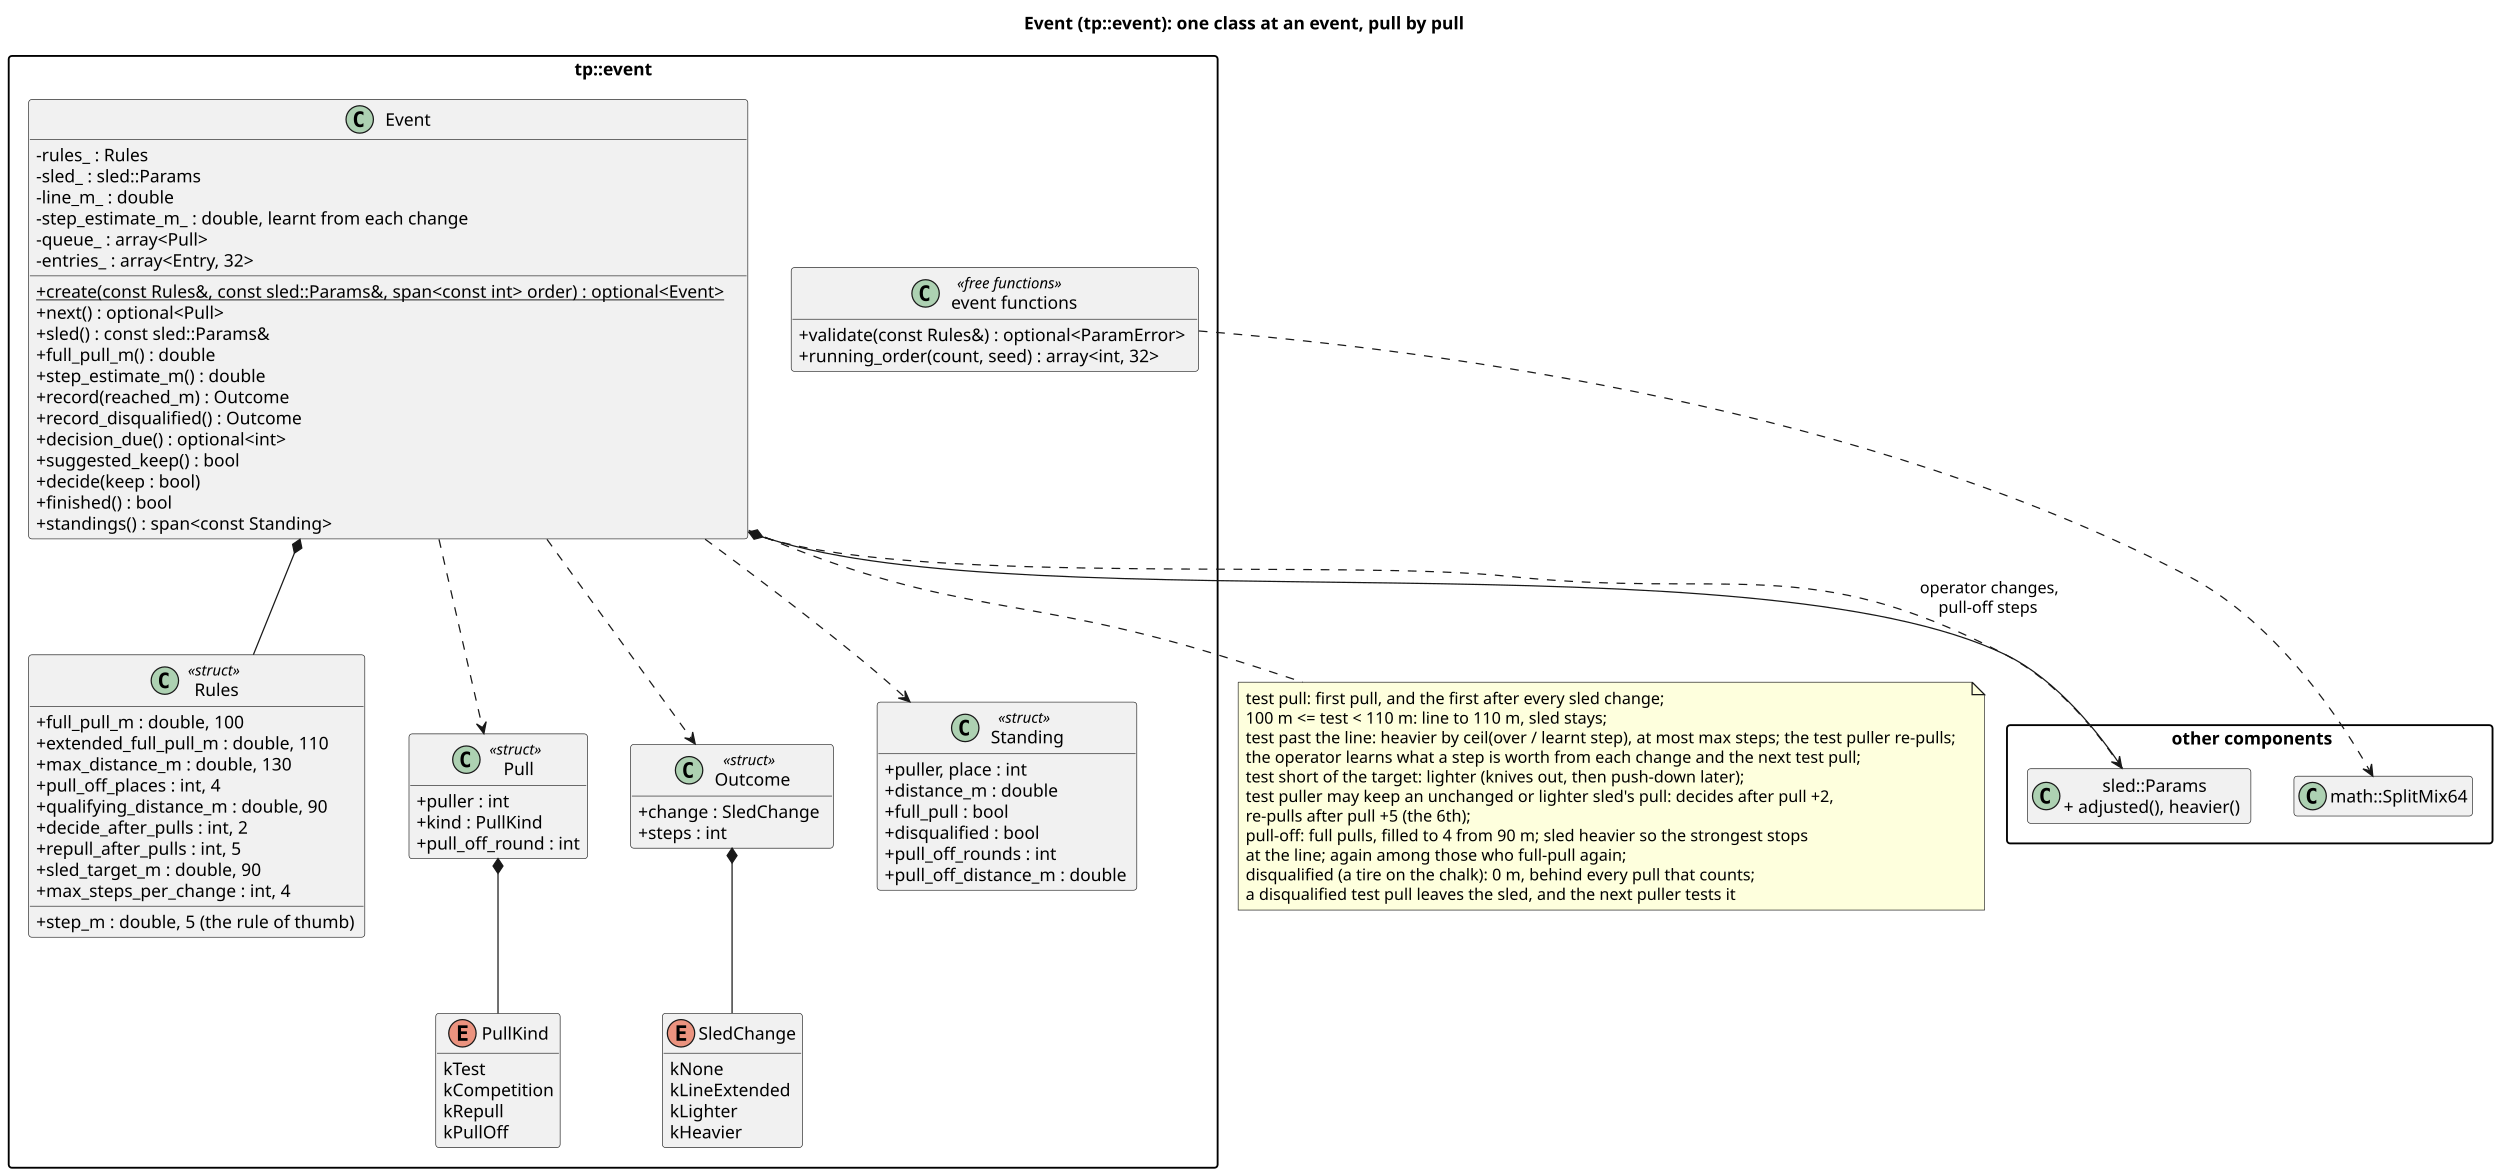
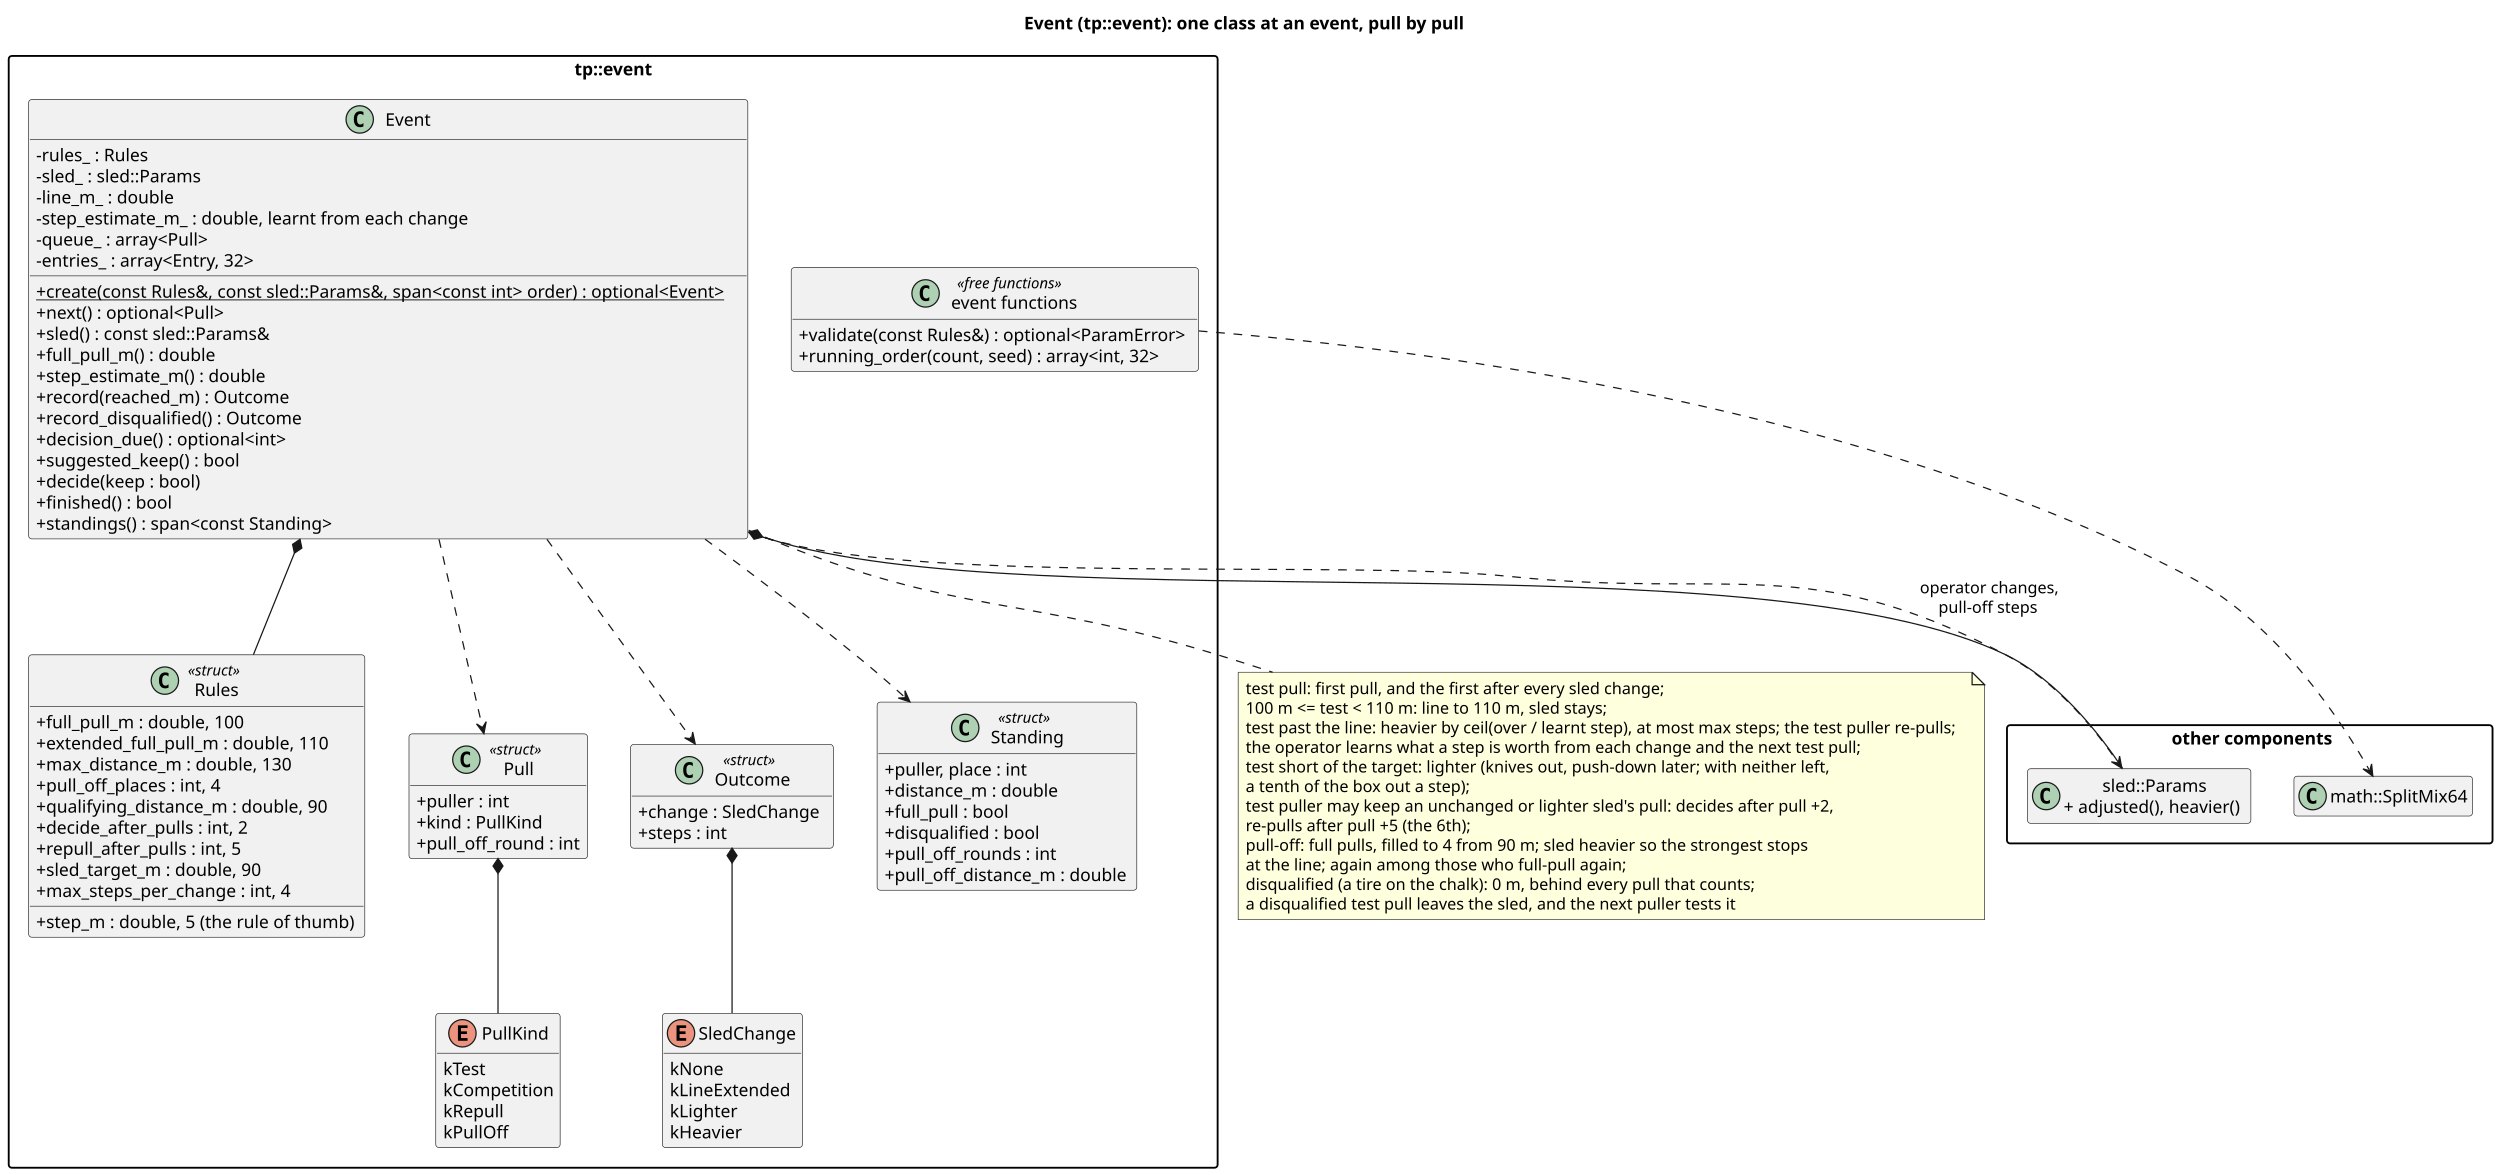
<svg xmlns="http://www.w3.org/2000/svg" contentStyleType="text/css" height="943px" preserveAspectRatio="none" style="width:2008px;height:943px;background:#FFFFFF;" version="1.1" viewBox="0 0 2008 943" width="2008px" zoomAndPan="magnify">
  <defs />
  <g>
    <text fill="#000000" font-family="sans-serif" font-size="14" font-weight="bold" lengthAdjust="spacing" textLength="349.057" x="822.472" y="23.562">Event (tp::event): one class at an event, pull by pull</text>
    <g id="cluster_other components">
      <rect fill="none" height="95" rx="2.5" ry="2.5" style="stroke:#000000;stroke-width:1.5;" width="390" x="1612" y="582.439" />
      <text fill="#000000" font-family="sans-serif" font-size="14" font-weight="bold" lengthAdjust="spacing" textLength="125.535" x="1744.232" y="598.002">other components</text>
    </g>
    <g id="cluster_tp::event">
      <rect fill="none" height="893" rx="2.5" ry="2.5" style="stroke:#000000;stroke-width:1.5;" width="971" x="7" y="44.94" />
      <text fill="#000000" font-family="sans-serif" font-size="14" font-weight="bold" lengthAdjust="spacing" textLength="62.221" x="461.39" y="60.502">tp::event</text>
    </g>
    <g id="elem_Sled">
      <rect codeLine="7" fill="#F1F1F1" height="43.879" id="Sled" rx="2.5" ry="2.5" style="stroke:#181818;stroke-width:0.5;" width="179.397" x="1628.5" y="617.439" />
      <ellipse cx="1643.5" cy="639.379" fill="#ADD1B2" rx="11" ry="11" style="stroke:#181818;stroke-width:1.0;" />
      <path d="M1646.469,645.019 Q1645.891,645.316 1645.25,645.457 Q1644.609,645.613 1643.906,645.613 Q1641.406,645.613 1640.078,643.973 Q1638.766,642.316 1638.766,639.191 Q1638.766,636.066 1640.078,634.41 Q1641.406,632.754 1643.906,632.754 Q1644.609,632.754 1645.25,632.91 Q1645.906,633.066 1646.469,633.363 L1646.469,636.082 Q1645.844,635.504 1645.25,635.238 Q1644.656,634.957 1644.031,634.957 Q1642.688,634.957 1642,636.035 Q1641.312,637.098 1641.312,639.191 Q1641.312,641.285 1642,642.363 Q1642.688,643.426 1644.031,643.426 Q1644.656,643.426 1645.25,643.16 Q1645.844,642.879 1646.469,642.301 L1646.469,645.019 Z " fill="#000000" />
      <text fill="#000000" font-family="sans-serif" font-size="14" lengthAdjust="spacing" textLength="85.169" x="1688.614" y="636.002">sled::Params</text>
      <text fill="#000000" font-family="sans-serif" font-size="14" lengthAdjust="spacing" textLength="147.397" x="1657.5" y="652.941">+ adjusted(), heavier()</text>
    </g>
    <g id="elem_Random">
      <rect codeLine="8" fill="#F1F1F1" height="32" id="Random" rx="2.5" ry="2.5" style="stroke:#181818;stroke-width:0.5;" width="143.371" x="1842.5" y="623.439" />
      <ellipse cx="1857.5" cy="639.439" fill="#ADD1B2" rx="11" ry="11" style="stroke:#181818;stroke-width:1.0;" />
      <path d="M1860.469,645.08 Q1859.891,645.377 1859.25,645.518 Q1858.609,645.674 1857.906,645.674 Q1855.406,645.674 1854.078,644.033 Q1852.766,642.377 1852.766,639.252 Q1852.766,636.127 1854.078,634.471 Q1855.406,632.814 1857.906,632.814 Q1858.609,632.814 1859.25,632.971 Q1859.906,633.127 1860.469,633.424 L1860.469,636.143 Q1859.844,635.564 1859.25,635.299 Q1858.656,635.018 1858.031,635.018 Q1856.688,635.018 1856,636.096 Q1855.312,637.158 1855.312,639.252 Q1855.312,641.346 1856,642.424 Q1856.688,643.486 1858.031,643.486 Q1858.656,643.486 1859.25,643.221 Q1859.844,642.939 1860.469,642.361 L1860.469,645.08 Z " fill="#000000" />
      <text fill="#000000" font-family="sans-serif" font-size="14" lengthAdjust="spacing" textLength="111.371" x="1871.5" y="644.532">math::SplitMix64</text>
    </g>
    <g id="elem_Rules">
      <rect codeLine="12" fill="#F1F1F1" height="226.853" id="Rules" rx="2.5" ry="2.5" style="stroke:#181818;stroke-width:0.5;" width="270.009" x="23" y="525.939" />
      <ellipse cx="132.417" cy="546.669" fill="#ADD1B2" rx="11" ry="11" style="stroke:#181818;stroke-width:1.0;" />
      <path d="M135.385,552.31 Q134.807,552.606 134.167,552.747 Q133.526,552.903 132.823,552.903 Q130.323,552.903 128.995,551.263 Q127.682,549.606 127.682,546.481 Q127.682,543.356 128.995,541.7 Q130.323,540.044 132.823,540.044 Q133.526,540.044 134.167,540.2 Q134.823,540.356 135.385,540.653 L135.385,543.372 Q134.76,542.794 134.167,542.528 Q133.573,542.247 132.948,542.247 Q131.604,542.247 130.917,543.325 Q130.229,544.388 130.229,546.481 Q130.229,548.575 130.917,549.653 Q131.604,550.716 132.948,550.716 Q133.573,550.716 134.167,550.45 Q134.76,550.169 135.385,549.591 L135.385,552.31 Z " fill="#000000" />
      <text fill="#000000" font-family="sans-serif" font-size="12" font-style="italic" lengthAdjust="spacing" textLength="46.676" x="150.917" y="542.564">«struct»</text>
      <text fill="#000000" font-family="sans-serif" font-size="14" lengthAdjust="spacing" textLength="36.23" x="156.139" y="559.021">Rules</text>
      <line style="stroke:#181818;stroke-width:0.5;" x1="24" x2="292.009" y1="567.398" y2="567.398" />
      <text fill="#000000" font-family="sans-serif" font-size="14" lengthAdjust="spacing" textLength="166.776" x="29" y="584.961">+full_pull_m : double, 100</text>
      <text fill="#000000" font-family="sans-serif" font-size="14" lengthAdjust="spacing" textLength="232.148" x="29" y="601.9">+extended_full_pull_m : double, 110</text>
      <text fill="#000000" font-family="sans-serif" font-size="14" lengthAdjust="spacing" textLength="206.712" x="29" y="618.84">+max_distance_m : double, 130</text>
      <text fill="#000000" font-family="sans-serif" font-size="14" lengthAdjust="spacing" textLength="152.961" x="29" y="635.779">+pull_off_places : int, 4</text>
      <text fill="#000000" font-family="sans-serif" font-size="14" lengthAdjust="spacing" textLength="238.075" x="29" y="652.719">+qualifying_distance_m : double, 90</text>
      <text fill="#000000" font-family="sans-serif" font-size="14" lengthAdjust="spacing" textLength="173.626" x="29" y="669.658">+decide_after_pulls : int, 2</text>
      <text fill="#000000" font-family="sans-serif" font-size="14" lengthAdjust="spacing" textLength="165.806" x="29" y="686.598">+repull_after_pulls : int, 5</text>
      <text fill="#000000" font-family="sans-serif" font-size="14" lengthAdjust="spacing" textLength="183.613" x="29" y="703.537">+sled_target_m : double, 90</text>
      <text fill="#000000" font-family="sans-serif" font-size="14" lengthAdjust="spacing" textLength="208.606" x="29" y="720.477">+max_steps_per_change : int, 4</text>
      <line style="stroke:#181818;stroke-width:0.5;" x1="24" x2="292.009" y1="727.854" y2="727.854" />
      <text fill="#000000" font-family="sans-serif" font-size="14" lengthAdjust="spacing" textLength="258.009" x="29" y="745.416">+step_m : double, 5 (the rule of thumb)</text>
    </g>
    <g id="elem_Pull">
      <rect codeLine="24" fill="#F1F1F1" height="100.277" id="Pull" rx="2.5" ry="2.5" style="stroke:#181818;stroke-width:0.5;" width="143.359" x="328.5" y="589.439" />
      <ellipse cx="374.592" cy="610.169" fill="#ADD1B2" rx="11" ry="11" style="stroke:#181818;stroke-width:1.0;" />
      <path d="M377.56,615.81 Q376.982,616.106 376.342,616.247 Q375.701,616.403 374.998,616.403 Q372.498,616.403 371.17,614.763 Q369.857,613.106 369.857,609.981 Q369.857,606.856 371.17,605.2 Q372.498,603.544 374.998,603.544 Q375.701,603.544 376.342,603.7 Q376.998,603.856 377.56,604.153 L377.56,606.872 Q376.935,606.294 376.342,606.028 Q375.748,605.747 375.123,605.747 Q373.779,605.747 373.092,606.825 Q372.404,607.888 372.404,609.981 Q372.404,612.075 373.092,613.153 Q373.779,614.216 375.123,614.216 Q375.748,614.216 376.342,613.95 Q376.935,613.669 377.56,613.091 L377.56,615.81 Z " fill="#000000" />
      <text fill="#000000" font-family="sans-serif" font-size="12" font-style="italic" lengthAdjust="spacing" textLength="46.676" x="393.092" y="606.064">«struct»</text>
      <text fill="#000000" font-family="sans-serif" font-size="14" lengthAdjust="spacing" textLength="24.001" x="404.429" y="622.521">Pull</text>
      <line style="stroke:#181818;stroke-width:0.5;" x1="329.5" x2="470.859" y1="630.898" y2="630.898" />
      <text fill="#000000" font-family="sans-serif" font-size="14" lengthAdjust="spacing" textLength="74.478" x="334.5" y="648.461">+puller : int</text>
      <text fill="#000000" font-family="sans-serif" font-size="14" lengthAdjust="spacing" textLength="102.731" x="334.5" y="665.4">+kind : PullKind</text>
      <text fill="#000000" font-family="sans-serif" font-size="14" lengthAdjust="spacing" textLength="131.359" x="334.5" y="682.34">+pull_off_round : int</text>
    </g>
    <g id="elem_PullKind">
      <rect codeLine="29" fill="#F1F1F1" height="107.758" id="PullKind" rx="2.5" ry="2.5" style="stroke:#181818;stroke-width:0.5;" width="99.91" x="350" y="813.939" />
      <ellipse cx="371.421" cy="829.939" fill="#EB937F" rx="11" ry="11" style="stroke:#181818;stroke-width:1.0;" />
      <path d="M375.53,835.939 L367.812,835.939 L367.812,823.549 L375.53,823.549 L375.53,825.705 L370.265,825.705 L370.265,828.377 L375.03,828.377 L375.03,830.533 L370.265,830.533 L370.265,833.783 L375.53,833.783 L375.53,835.939 Z " fill="#000000" />
      <text fill="#000000" font-family="sans-serif" font-size="14" lengthAdjust="spacing" textLength="53.642" x="386.848" y="835.032">PullKind</text>
      <line style="stroke:#181818;stroke-width:0.5;" x1="351" x2="448.91" y1="845.939" y2="845.939" />
      <text fill="#000000" font-family="sans-serif" font-size="14" lengthAdjust="spacing" textLength="36.852" x="356" y="863.502">kTest</text>
      <text fill="#000000" font-family="sans-serif" font-size="14" lengthAdjust="spacing" textLength="87.91" x="356" y="880.441">kCompetition</text>
      <text fill="#000000" font-family="sans-serif" font-size="14" lengthAdjust="spacing" textLength="48.487" x="356" y="897.381">kRepull</text>
      <text fill="#000000" font-family="sans-serif" font-size="14" lengthAdjust="spacing" textLength="52.753" x="356" y="914.32">kPullOff</text>
    </g>
    <g id="elem_SledChange">
      <rect codeLine="35" fill="#F1F1F1" height="107.758" id="SledChange" rx="2.5" ry="2.5" style="stroke:#181818;stroke-width:0.5;" width="112.493" x="532" y="813.939" />
      <ellipse cx="547" cy="829.939" fill="#EB937F" rx="11" ry="11" style="stroke:#181818;stroke-width:1.0;" />
      <path d="M551.109,835.939 L543.391,835.939 L543.391,823.549 L551.109,823.549 L551.109,825.705 L545.844,825.705 L545.844,828.377 L550.609,828.377 L550.609,830.533 L545.844,830.533 L545.844,833.783 L551.109,833.783 L551.109,835.939 Z " fill="#000000" />
      <text fill="#000000" font-family="sans-serif" font-size="14" lengthAdjust="spacing" textLength="80.493" x="561" y="835.032">SledChange</text>
      <line style="stroke:#181818;stroke-width:0.5;" x1="533" x2="643.493" y1="845.939" y2="845.939" />
      <text fill="#000000" font-family="sans-serif" font-size="14" lengthAdjust="spacing" textLength="43.06" x="538" y="863.502">kNone</text>
      <text fill="#000000" font-family="sans-serif" font-size="14" lengthAdjust="spacing" textLength="97.802" x="538" y="880.441">kLineExtended</text>
      <text fill="#000000" font-family="sans-serif" font-size="14" lengthAdjust="spacing" textLength="53.867" x="538" y="897.381">kLighter</text>
      <text fill="#000000" font-family="sans-serif" font-size="14" lengthAdjust="spacing" textLength="58.803" x="538" y="914.32">kHeavier</text>
    </g>
    <g id="elem_Outcome">
      <rect codeLine="41" fill="#F1F1F1" height="83.338" id="Outcome" rx="2.5" ry="2.5" style="stroke:#181818;stroke-width:0.5;" width="162.821" x="506.5" y="597.939" />
      <ellipse cx="553.47" cy="618.669" fill="#ADD1B2" rx="11" ry="11" style="stroke:#181818;stroke-width:1.0;" />
      <path d="M556.438,624.31 Q555.86,624.606 555.22,624.747 Q554.579,624.903 553.876,624.903 Q551.376,624.903 550.048,623.263 Q548.735,621.606 548.735,618.481 Q548.735,615.356 550.048,613.7 Q551.376,612.044 553.876,612.044 Q554.579,612.044 555.22,612.2 Q555.876,612.356 556.438,612.653 L556.438,615.372 Q555.813,614.794 555.22,614.528 Q554.626,614.247 554.001,614.247 Q552.657,614.247 551.97,615.325 Q551.282,616.388 551.282,618.481 Q551.282,620.575 551.97,621.653 Q552.657,622.716 554.001,622.716 Q554.626,622.716 555.22,622.45 Q555.813,622.169 556.438,621.591 L556.438,624.31 Z " fill="#000000" />
      <text fill="#000000" font-family="sans-serif" font-size="12" font-style="italic" lengthAdjust="spacing" textLength="46.676" x="580.823" y="614.564">«struct»</text>
      <text fill="#000000" font-family="sans-serif" font-size="14" lengthAdjust="spacing" textLength="60.382" x="573.97" y="631.021">Outcome</text>
      <line style="stroke:#181818;stroke-width:0.5;" x1="507.5" x2="668.321" y1="639.398" y2="639.398" />
      <text fill="#000000" font-family="sans-serif" font-size="14" lengthAdjust="spacing" textLength="150.821" x="512.5" y="656.961">+change : SledChange</text>
      <text fill="#000000" font-family="sans-serif" font-size="14" lengthAdjust="spacing" textLength="73.507" x="512.5" y="673.9">+steps : int</text>
    </g>
    <g id="elem_Standing">
      <rect codeLine="45" fill="#F1F1F1" height="151.096" id="Standing" rx="2.5" ry="2.5" style="stroke:#181818;stroke-width:0.5;" width="208.574" x="704.5" y="563.939" />
      <ellipse cx="775.279" cy="584.669" fill="#ADD1B2" rx="11" ry="11" style="stroke:#181818;stroke-width:1.0;" />
      <path d="M778.248,590.31 Q777.67,590.606 777.029,590.747 Q776.389,590.903 775.686,590.903 Q773.186,590.903 771.857,589.263 Q770.545,587.606 770.545,584.481 Q770.545,581.356 771.857,579.7 Q773.186,578.044 775.686,578.044 Q776.389,578.044 777.029,578.2 Q777.686,578.356 778.248,578.653 L778.248,581.372 Q777.623,580.794 777.029,580.528 Q776.436,580.247 775.811,580.247 Q774.467,580.247 773.779,581.325 Q773.092,582.388 773.092,584.481 Q773.092,586.575 773.779,587.653 Q774.467,588.716 775.811,588.716 Q776.436,588.716 777.029,588.45 Q777.623,588.169 778.248,587.591 L778.248,590.31 Z " fill="#000000" />
      <text fill="#000000" font-family="sans-serif" font-size="12" font-style="italic" lengthAdjust="spacing" textLength="46.676" x="801.699" y="580.564">«struct»</text>
      <text fill="#000000" font-family="sans-serif" font-size="14" lengthAdjust="spacing" textLength="58.516" x="795.779" y="597.021">Standing</text>
      <line style="stroke:#181818;stroke-width:0.5;" x1="705.5" x2="912.074" y1="605.398" y2="605.398" />
      <text fill="#000000" font-family="sans-serif" font-size="14" lengthAdjust="spacing" textLength="118.433" x="710.5" y="622.961">+puller, place : int</text>
      <text fill="#000000" font-family="sans-serif" font-size="14" lengthAdjust="spacing" textLength="141.415" x="710.5" y="639.9">+distance_m : double</text>
      <text fill="#000000" font-family="sans-serif" font-size="14" lengthAdjust="spacing" textLength="100.181" x="710.5" y="656.84">+full_pull : bool</text>
      <text fill="#000000" font-family="sans-serif" font-size="14" lengthAdjust="spacing" textLength="126.075" x="710.5" y="673.779">+disqualified : bool</text>
      <text fill="#000000" font-family="sans-serif" font-size="14" lengthAdjust="spacing" textLength="138.749" x="710.5" y="690.719">+pull_off_rounds : int</text>
      <text fill="#000000" font-family="sans-serif" font-size="14" lengthAdjust="spacing" textLength="196.574" x="710.5" y="707.658">+pull_off_distance_m : double</text>
    </g>
    <g id="elem_Event">
      <rect codeLine="53" fill="#F1F1F1" height="352.91" id="Event" rx="2.5" ry="2.5" style="stroke:#181818;stroke-width:0.5;" width="577.653" x="23" y="79.939" />
      <ellipse cx="288.928" cy="95.939" fill="#ADD1B2" rx="11" ry="11" style="stroke:#181818;stroke-width:1.0;" />
      <path d="M291.897,101.58 Q291.319,101.877 290.678,102.018 Q290.038,102.174 289.334,102.174 Q286.834,102.174 285.506,100.533 Q284.194,98.877 284.194,95.752 Q284.194,92.627 285.506,90.971 Q286.834,89.314 289.334,89.314 Q290.038,89.314 290.678,89.471 Q291.334,89.627 291.897,89.924 L291.897,92.643 Q291.272,92.064 290.678,91.799 Q290.084,91.518 289.459,91.518 Q288.116,91.518 287.428,92.596 Q286.741,93.658 286.741,95.752 Q286.741,97.846 287.428,98.924 Q288.116,99.986 289.459,99.986 Q290.084,99.986 290.678,99.721 Q291.272,99.439 291.897,98.861 L291.897,101.58 Z " fill="#000000" />
      <text fill="#000000" font-family="sans-serif" font-size="14" lengthAdjust="spacing" textLength="37.297" x="309.428" y="101.032">Event</text>
      <line style="stroke:#181818;stroke-width:0.5;" x1="24" x2="599.653" y1="111.939" y2="111.939" />
      <text fill="#000000" font-family="sans-serif" font-size="14" lengthAdjust="spacing" textLength="93.454" x="29" y="129.502">-rules_ : Rules</text>
      <text fill="#000000" font-family="sans-serif" font-size="14" lengthAdjust="spacing" textLength="137.416" x="29" y="146.441">-sled_ : sled::Params</text>
      <text fill="#000000" font-family="sans-serif" font-size="14" lengthAdjust="spacing" textLength="111.966" x="29" y="163.381">-line_m_ : double</text>
      <text fill="#000000" font-family="sans-serif" font-size="14" lengthAdjust="spacing" textLength="350.116" x="29" y="180.32">-step_estimate_m_ : double, learnt from each change</text>
      <text fill="#000000" font-family="sans-serif" font-size="14" lengthAdjust="spacing" textLength="142.844" x="29" y="197.26">-queue_ : array&lt;Pull&gt;</text>
      <text fill="#000000" font-family="sans-serif" font-size="14" lengthAdjust="spacing" textLength="182.178" x="29" y="214.199">-entries_ : array&lt;Entry, 32&gt;</text>
      <line style="stroke:#181818;stroke-width:0.5;" x1="24" x2="599.653" y1="221.576" y2="221.576" />
      <text fill="#000000" font-family="sans-serif" font-size="14" lengthAdjust="spacing" text-decoration="underline" textLength="565.653" x="29" y="239.139">+create(const Rules&amp;, const sled::Params&amp;, span&lt;const int&gt; order) : optional&lt;Event&gt;</text>
      <text fill="#000000" font-family="sans-serif" font-size="14" lengthAdjust="spacing" textLength="155.422" x="29" y="256.078">+next() : optional&lt;Pull&gt;</text>
      <text fill="#000000" font-family="sans-serif" font-size="14" lengthAdjust="spacing" textLength="193.655" x="29" y="273.018">+sled() : const sled::Params&amp;</text>
      <text fill="#000000" font-family="sans-serif" font-size="14" lengthAdjust="spacing" textLength="145.66" x="29" y="289.957">+full_pull_m() : double</text>
      <text fill="#000000" font-family="sans-serif" font-size="14" lengthAdjust="spacing" textLength="186.881" x="29" y="306.897">+step_estimate_m() : double</text>
      <text fill="#000000" font-family="sans-serif" font-size="14" lengthAdjust="spacing" textLength="208.387" x="29" y="323.836">+record(reached_m) : Outcome</text>
      <text fill="#000000" font-family="sans-serif" font-size="14" lengthAdjust="spacing" textLength="217.971" x="29" y="340.775">+record_disqualified() : Outcome</text>
      <text fill="#000000" font-family="sans-serif" font-size="14" lengthAdjust="spacing" textLength="205.974" x="29" y="357.715">+decision_due() : optional&lt;int&gt;</text>
      <text fill="#000000" font-family="sans-serif" font-size="14" lengthAdjust="spacing" textLength="168.807" x="29" y="374.654">+suggested_keep() : bool</text>
      <text fill="#000000" font-family="sans-serif" font-size="14" lengthAdjust="spacing" textLength="137.573" x="29" y="391.594">+decide(keep : bool)</text>
      <text fill="#000000" font-family="sans-serif" font-size="14" lengthAdjust="spacing" textLength="112.772" x="29" y="408.533">+finished() : bool</text>
      <text fill="#000000" font-family="sans-serif" font-size="14" lengthAdjust="spacing" textLength="245.403" x="29" y="425.473">+standings() : span&lt;const Standing&gt;</text>
    </g>
    <g id="elem_EventFns">
      <rect codeLine="73" fill="#F1F1F1" height="83.338" id="EventFns" rx="2.5" ry="2.5" style="stroke:#181818;stroke-width:0.5;" width="327.089" x="635.5" y="214.94" />
      <ellipse cx="743.426" cy="235.669" fill="#ADD1B2" rx="11" ry="11" style="stroke:#181818;stroke-width:1.0;" />
      <path d="M746.394,241.31 Q745.816,241.606 745.176,241.747 Q744.535,241.903 743.832,241.903 Q741.332,241.903 740.004,240.263 Q738.691,238.606 738.691,235.481 Q738.691,232.356 740.004,230.7 Q741.332,229.044 743.832,229.044 Q744.535,229.044 745.176,229.2 Q745.832,229.356 746.394,229.653 L746.394,232.372 Q745.769,231.794 745.176,231.528 Q744.582,231.247 743.957,231.247 Q742.613,231.247 741.926,232.325 Q741.238,233.388 741.238,235.481 Q741.238,237.575 741.926,238.653 Q742.613,239.716 743.957,239.716 Q744.582,239.716 745.176,239.45 Q745.769,239.169 746.394,238.591 L746.394,241.31 Z " fill="#000000" />
      <text fill="#000000" font-family="sans-serif" font-size="12" font-style="italic" lengthAdjust="spacing" textLength="93.188" x="768.701" y="231.565">«free functions»</text>
      <text fill="#000000" font-family="sans-serif" font-size="14" lengthAdjust="spacing" textLength="102.737" x="763.926" y="248.022">event functions</text>
      <line style="stroke:#181818;stroke-width:0.5;" x1="636.5" x2="961.589" y1="256.398" y2="256.398" />
      <text fill="#000000" font-family="sans-serif" font-size="14" lengthAdjust="spacing" textLength="315.089" x="641.5" y="273.961">+validate(const Rules&amp;) : optional&lt;ParamError&gt;</text>
      <text fill="#000000" font-family="sans-serif" font-size="14" lengthAdjust="spacing" textLength="295.613" x="641.5" y="290.9">+running_order(count, seed) : array&lt;int, 32&gt;</text>
    </g>
    <g id="elem_GMN23">
-       <path d="M994.5,547.939 L994.5,730.964 L1593.994,730.964 L1593.994,557.939 L1583.994,547.939 L994.5,547.939 " fill="#FEFFDD" style="stroke:#181818;stroke-width:0.5;" />
-       <path d="M1583.994,547.939 L1583.994,557.939 L1593.994,557.939 L1583.994,547.939 " fill="#FEFFDD" style="stroke:#181818;stroke-width:1.0;" />
-       <text fill="#000000" font-family="sans-serif" font-size="13" lengthAdjust="spacing" textLength="339.904" x="1000.5" y="565.533">test pull: first pull, and the first after every sled change;</text>
-       <text fill="#000000" font-family="sans-serif" font-size="13" lengthAdjust="spacing" textLength="289.18" x="1000.5" y="581.263">100 m &lt;= test &lt; 110 m: line to 110 m, sled stays;</text>
-       <text fill="#000000" font-family="sans-serif" font-size="13" lengthAdjust="spacing" textLength="578.494" x="1000.5" y="596.992">test past the line: heavier by ceil(over / learnt step), at most max steps; the test puller re-pulls;</text>
-       <text fill="#000000" font-family="sans-serif" font-size="13" lengthAdjust="spacing" textLength="495.815" x="1000.5" y="612.722">the operator learns what a step is worth from each change and the next test pull;</text>
-       <text fill="#000000" font-family="sans-serif" font-size="13" lengthAdjust="spacing" textLength="403.025" x="1000.5" y="628.451">test short of the target: lighter (knives out, then push-down later);</text>
-       <text fill="#000000" font-family="sans-serif" font-size="13" lengthAdjust="spacing" textLength="478.036" x="1000.5" y="644.181">test puller may keep an unchanged or lighter sled's pull: decides after pull +2,</text>
-       <text fill="#000000" font-family="sans-serif" font-size="13" lengthAdjust="spacing" textLength="185.751" x="1000.5" y="659.91">re-pulls after pull +5 (the 6th);</text>
-       <text fill="#000000" font-family="sans-serif" font-size="13" lengthAdjust="spacing" textLength="459.424" x="1000.5" y="675.64">pull-off: full pulls, filled to 4 from 90 m; sled heavier so the strongest stops</text>
-       <text fill="#000000" font-family="sans-serif" font-size="13" lengthAdjust="spacing" textLength="305.678" x="1000.5" y="691.369">at the line; again among those who full-pull again;</text>
-       <text fill="#000000" font-family="sans-serif" font-size="13" lengthAdjust="spacing" textLength="413.759" x="1000.5" y="707.099">disqualified (a tire on the chalk): 0 m, behind every pull that counts;</text>
-       <text fill="#000000" font-family="sans-serif" font-size="13" lengthAdjust="spacing" textLength="396.062" x="1000.5" y="722.828">a disqualified test pull leaves the sled, and the next puller tests it</text>
+       <path d="M994.5,539.939 L994.5,738.693 L1593.994,738.693 L1593.994,549.939 L1583.994,539.939 L994.5,539.939 " fill="#FEFFDD" style="stroke:#181818;stroke-width:0.5;" />
+       <path d="M1583.994,539.939 L1583.994,549.939 L1593.994,549.939 L1583.994,539.939 " fill="#FEFFDD" style="stroke:#181818;stroke-width:1.0;" />
+       <text fill="#000000" font-family="sans-serif" font-size="13" lengthAdjust="spacing" textLength="339.904" x="1000.5" y="557.533">test pull: first pull, and the first after every sled change;</text>
+       <text fill="#000000" font-family="sans-serif" font-size="13" lengthAdjust="spacing" textLength="289.18" x="1000.5" y="573.263">100 m &lt;= test &lt; 110 m: line to 110 m, sled stays;</text>
+       <text fill="#000000" font-family="sans-serif" font-size="13" lengthAdjust="spacing" textLength="578.494" x="1000.5" y="588.992">test past the line: heavier by ceil(over / learnt step), at most max steps; the test puller re-pulls;</text>
+       <text fill="#000000" font-family="sans-serif" font-size="13" lengthAdjust="spacing" textLength="495.815" x="1000.5" y="604.722">the operator learns what a step is worth from each change and the next test pull;</text>
+       <text fill="#000000" font-family="sans-serif" font-size="13" lengthAdjust="spacing" textLength="470.482" x="1000.5" y="620.451">test short of the target: lighter (knives out, push-down later; with neither left,</text>
+       <text fill="#000000" font-family="sans-serif" font-size="13" lengthAdjust="spacing" textLength="181.676" x="1000.5" y="636.181">a tenth of the box out a step);</text>
+       <text fill="#000000" font-family="sans-serif" font-size="13" lengthAdjust="spacing" textLength="478.036" x="1000.5" y="651.91">test puller may keep an unchanged or lighter sled's pull: decides after pull +2,</text>
+       <text fill="#000000" font-family="sans-serif" font-size="13" lengthAdjust="spacing" textLength="185.751" x="1000.5" y="667.64">re-pulls after pull +5 (the 6th);</text>
+       <text fill="#000000" font-family="sans-serif" font-size="13" lengthAdjust="spacing" textLength="459.424" x="1000.5" y="683.369">pull-off: full pulls, filled to 4 from 90 m; sled heavier so the strongest stops</text>
+       <text fill="#000000" font-family="sans-serif" font-size="13" lengthAdjust="spacing" textLength="305.678" x="1000.5" y="699.099">at the line; again among those who full-pull again;</text>
+       <text fill="#000000" font-family="sans-serif" font-size="13" lengthAdjust="spacing" textLength="413.759" x="1000.5" y="714.828">disqualified (a tire on the chalk): 0 m, behind every pull that counts;</text>
+       <text fill="#000000" font-family="sans-serif" font-size="13" lengthAdjust="spacing" textLength="396.062" x="1000.5" y="730.558">a disqualified test pull leaves the sled, and the next puller tests it</text>
    </g>
    <g id="link_Event_Rules">
      <path codeLine="77" d="M236.473,444.285 C223.733,475.805 215.28,496.74 203.51,525.86 " fill="none" id="Event-backto-Rules" style="stroke:#181818;stroke-width:1.0;" />
      <polygon fill="#181818" points="240.97,433.159,235.013,437.223,236.473,444.285,242.43,440.221,240.97,433.159" style="stroke:#181818;stroke-width:1.0;" />
    </g>
    <g id="link_Event_Pull">
      <path codeLine="78" d="M352.59,433.159 C365.79,490.339 378.059,543.453 387.299,583.433 " fill="none" id="Event-to-Pull" style="stroke:#181818;stroke-width:1.0;stroke-dasharray:7.0,7.0;" />
      <polygon fill="#181818" points="388.65,589.279,390.521,579.61,387.524,584.408,382.726,581.411,388.65,589.279" style="stroke:#181818;stroke-width:1.0;" />
    </g>
    <g id="link_Event_Outcome">
      <path codeLine="79" d="M439.3,433.159 C483.68,494.44 526.041,552.9 554.881,592.72 " fill="none" id="Event-to-Outcome" style="stroke:#181818;stroke-width:1.0;stroke-dasharray:7.0,7.0;" />
      <polygon fill="#181818" points="558.4,597.58,556.36,587.944,555.467,593.53,549.881,592.637,558.4,597.58" style="stroke:#181818;stroke-width:1.0;" />
    </g>
    <g id="link_Event_Standing">
      <path codeLine="80" d="M566.33,433.07 C607.32,463.209 648.81,494.86 687,525.939 C701.52,537.76 712.087,546.808 726.407,559.739 " fill="none" id="Event-to-Standing" style="stroke:#181818;stroke-width:1.0;stroke-dasharray:7.0,7.0;" />
      <polygon fill="#181818" points="730.86,563.76,726.861,554.759,727.149,560.409,721.499,560.697,730.86,563.76" style="stroke:#181818;stroke-width:1.0;" />
    </g>
    <g id="link_Pull_PullKind">
      <path codeLine="81" d="M400,701.59 C400,738.279 400,776.35 400,813.939 " fill="none" id="Pull-backto-PullKind" style="stroke:#181818;stroke-width:1.0;" />
      <polygon fill="#181818" points="400,689.59,396,695.59,400,701.59,404,695.59,400,689.59" style="stroke:#181818;stroke-width:1.0;" />
    </g>
    <g id="link_Outcome_SledChange">
      <path codeLine="82" d="M588,693.199 C588,730.26 588,773.189 588,813.71 " fill="none" id="Outcome-backto-SledChange" style="stroke:#181818;stroke-width:1.0;" />
      <polygon fill="#181818" points="588,681.199,584,687.199,588,693.199,592,687.199,588,681.199" style="stroke:#181818;stroke-width:1.0;" />
    </g>
    <g id="link_Event_Sled">
      <path codeLine="84" d="M612.651,431.347 C618.211,433.317 612.45,431.18 618,432.94 C829.27,499.93 1411.62,429.159 1611,525.939 C1652.95,546.299 1687.07,590.519 1704.78,617.049 " fill="none" id="Event-backto-Sled" style="stroke:#181818;stroke-width:1.0;" />
      <polygon fill="#181818" points="601.34,427.339,605.66,433.114,612.651,431.347,608.331,425.573,601.34,427.339" style="stroke:#181818;stroke-width:1.0;" />
    </g>
    <g id="link_Event_Sled">
      <path codeLine="85" d="M601.24,427.67 C606.83,429.539 612.42,431.3 618,432.94 C744.81,470.18 1080.54,449.279 1212,462.94 C1390.57,481.49 1452.05,442.479 1611,525.939 C1652.05,547.49 1682.835,585.929 1700.855,612.069 " fill="none" id="Event-to-Sled" style="stroke:#181818;stroke-width:1.0;stroke-dasharray:7.0,7.0;" />
      <polygon fill="#181818" points="1704.26,617.01,1702.445,607.329,1701.422,612.893,1695.859,611.87,1704.26,617.01" style="stroke:#181818;stroke-width:1.0;" />
      <text fill="#000000" font-family="sans-serif" font-size="13" lengthAdjust="spacing" textLength="112.379" x="1542" y="476.533">operator changes,</text>
      <text fill="#000000" font-family="sans-serif" font-size="13" lengthAdjust="spacing" textLength="82.513" x="1556.933" y="492.263">pull-off steps</text>
    </g>
    <g id="link_EventFns_Random">
      <path codeLine="86" d="M962.86,265.82 C1161.36,281.81 1501.07,328.24 1758,462.94 C1830.93,501.18 1882.934,583.124 1902.874,618.194 " fill="none" id="EventFns-to-Random" style="stroke:#181818;stroke-width:1.0;stroke-dasharray:7.0,7.0;" />
      <polygon fill="#181818" points="1905.84,623.409,1904.869,613.609,1903.369,619.063,1897.914,617.563,1905.84,623.409" style="stroke:#181818;stroke-width:1.0;" />
    </g>
    <g id="link_Event_GMN23">
-       <path d="M601.35,425.94 C606.92,428.349 612.47,430.69 618,432.94 C771.05,495.269 820,477.51 978,525.939 C1000.27,532.769 1023.3,540.21 1046.3,547.899 " fill="none" id="Event-GMN23" style="stroke:#181818;stroke-width:1.0;stroke-dasharray:7.0,7.0;" />
+       <path d="M601.35,425.94 C606.92,428.349 612.47,430.69 618,432.94 C771.05,495.269 820,477.51 978,525.939 C992.48,530.38 1007.27,535.069 1022.17,539.929 " fill="none" id="Event-GMN23" style="stroke:#181818;stroke-width:1.0;stroke-dasharray:7.0,7.0;" />
    </g>
  </g>
</svg>
